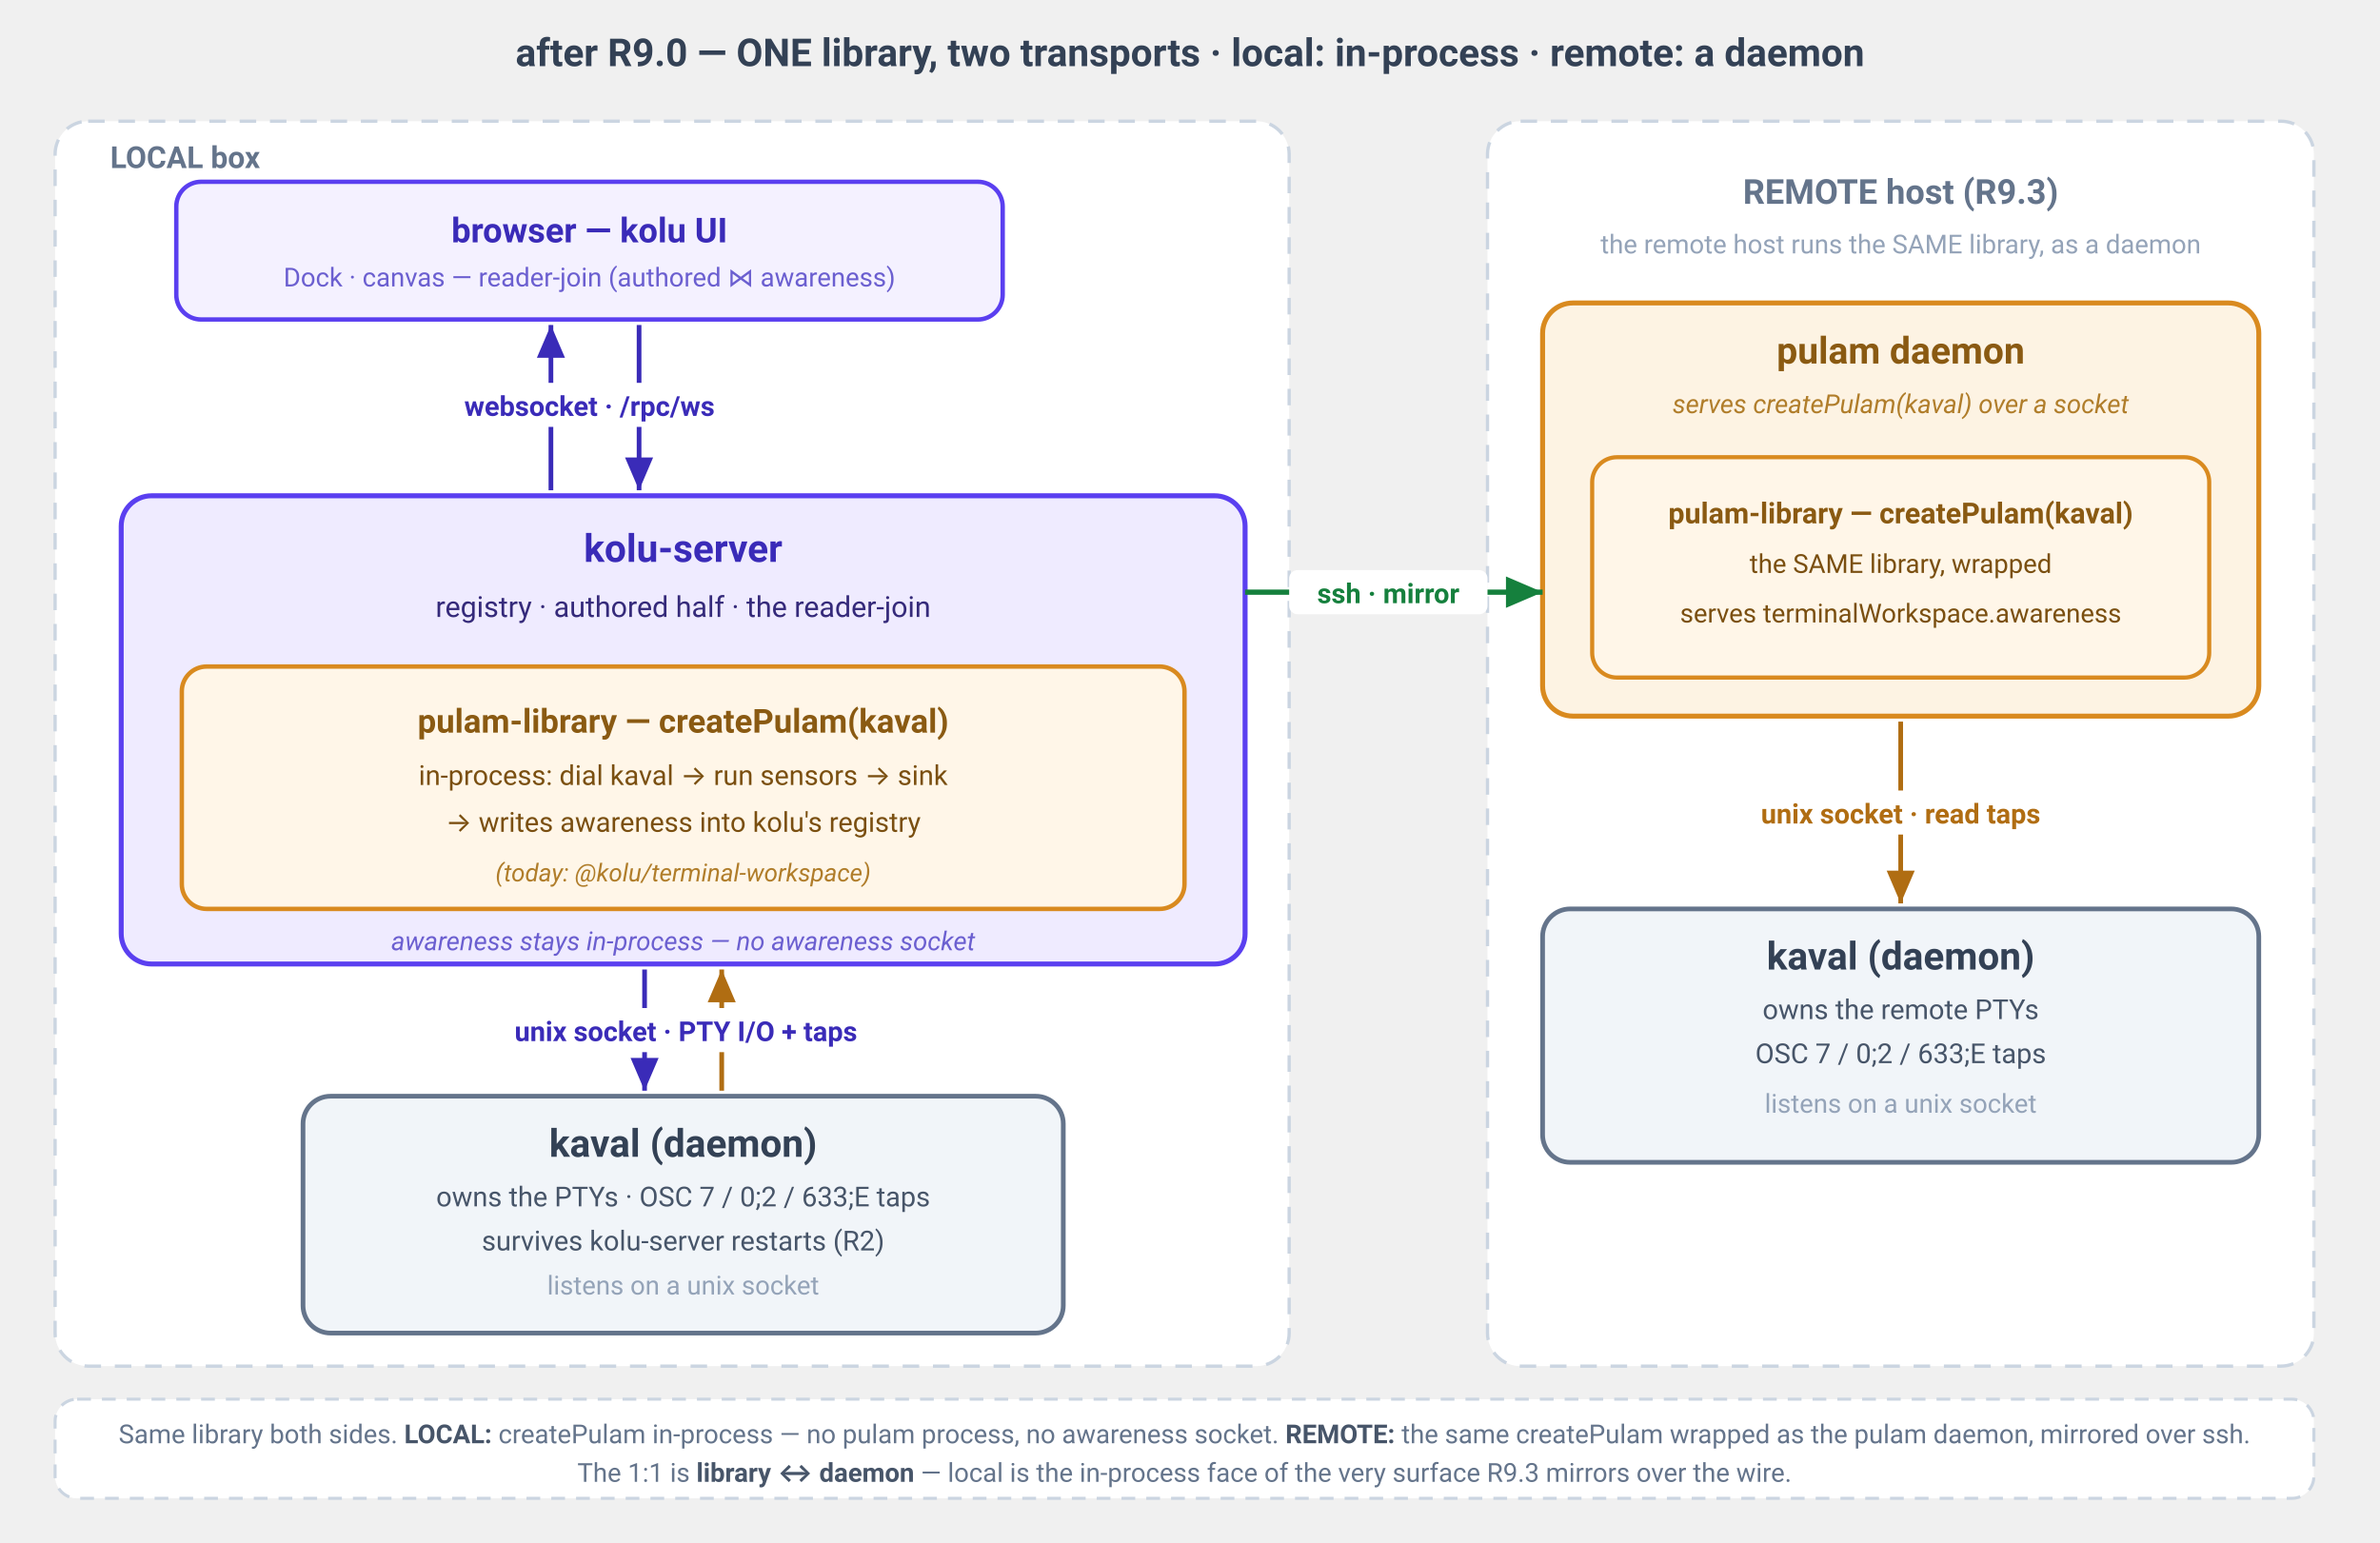
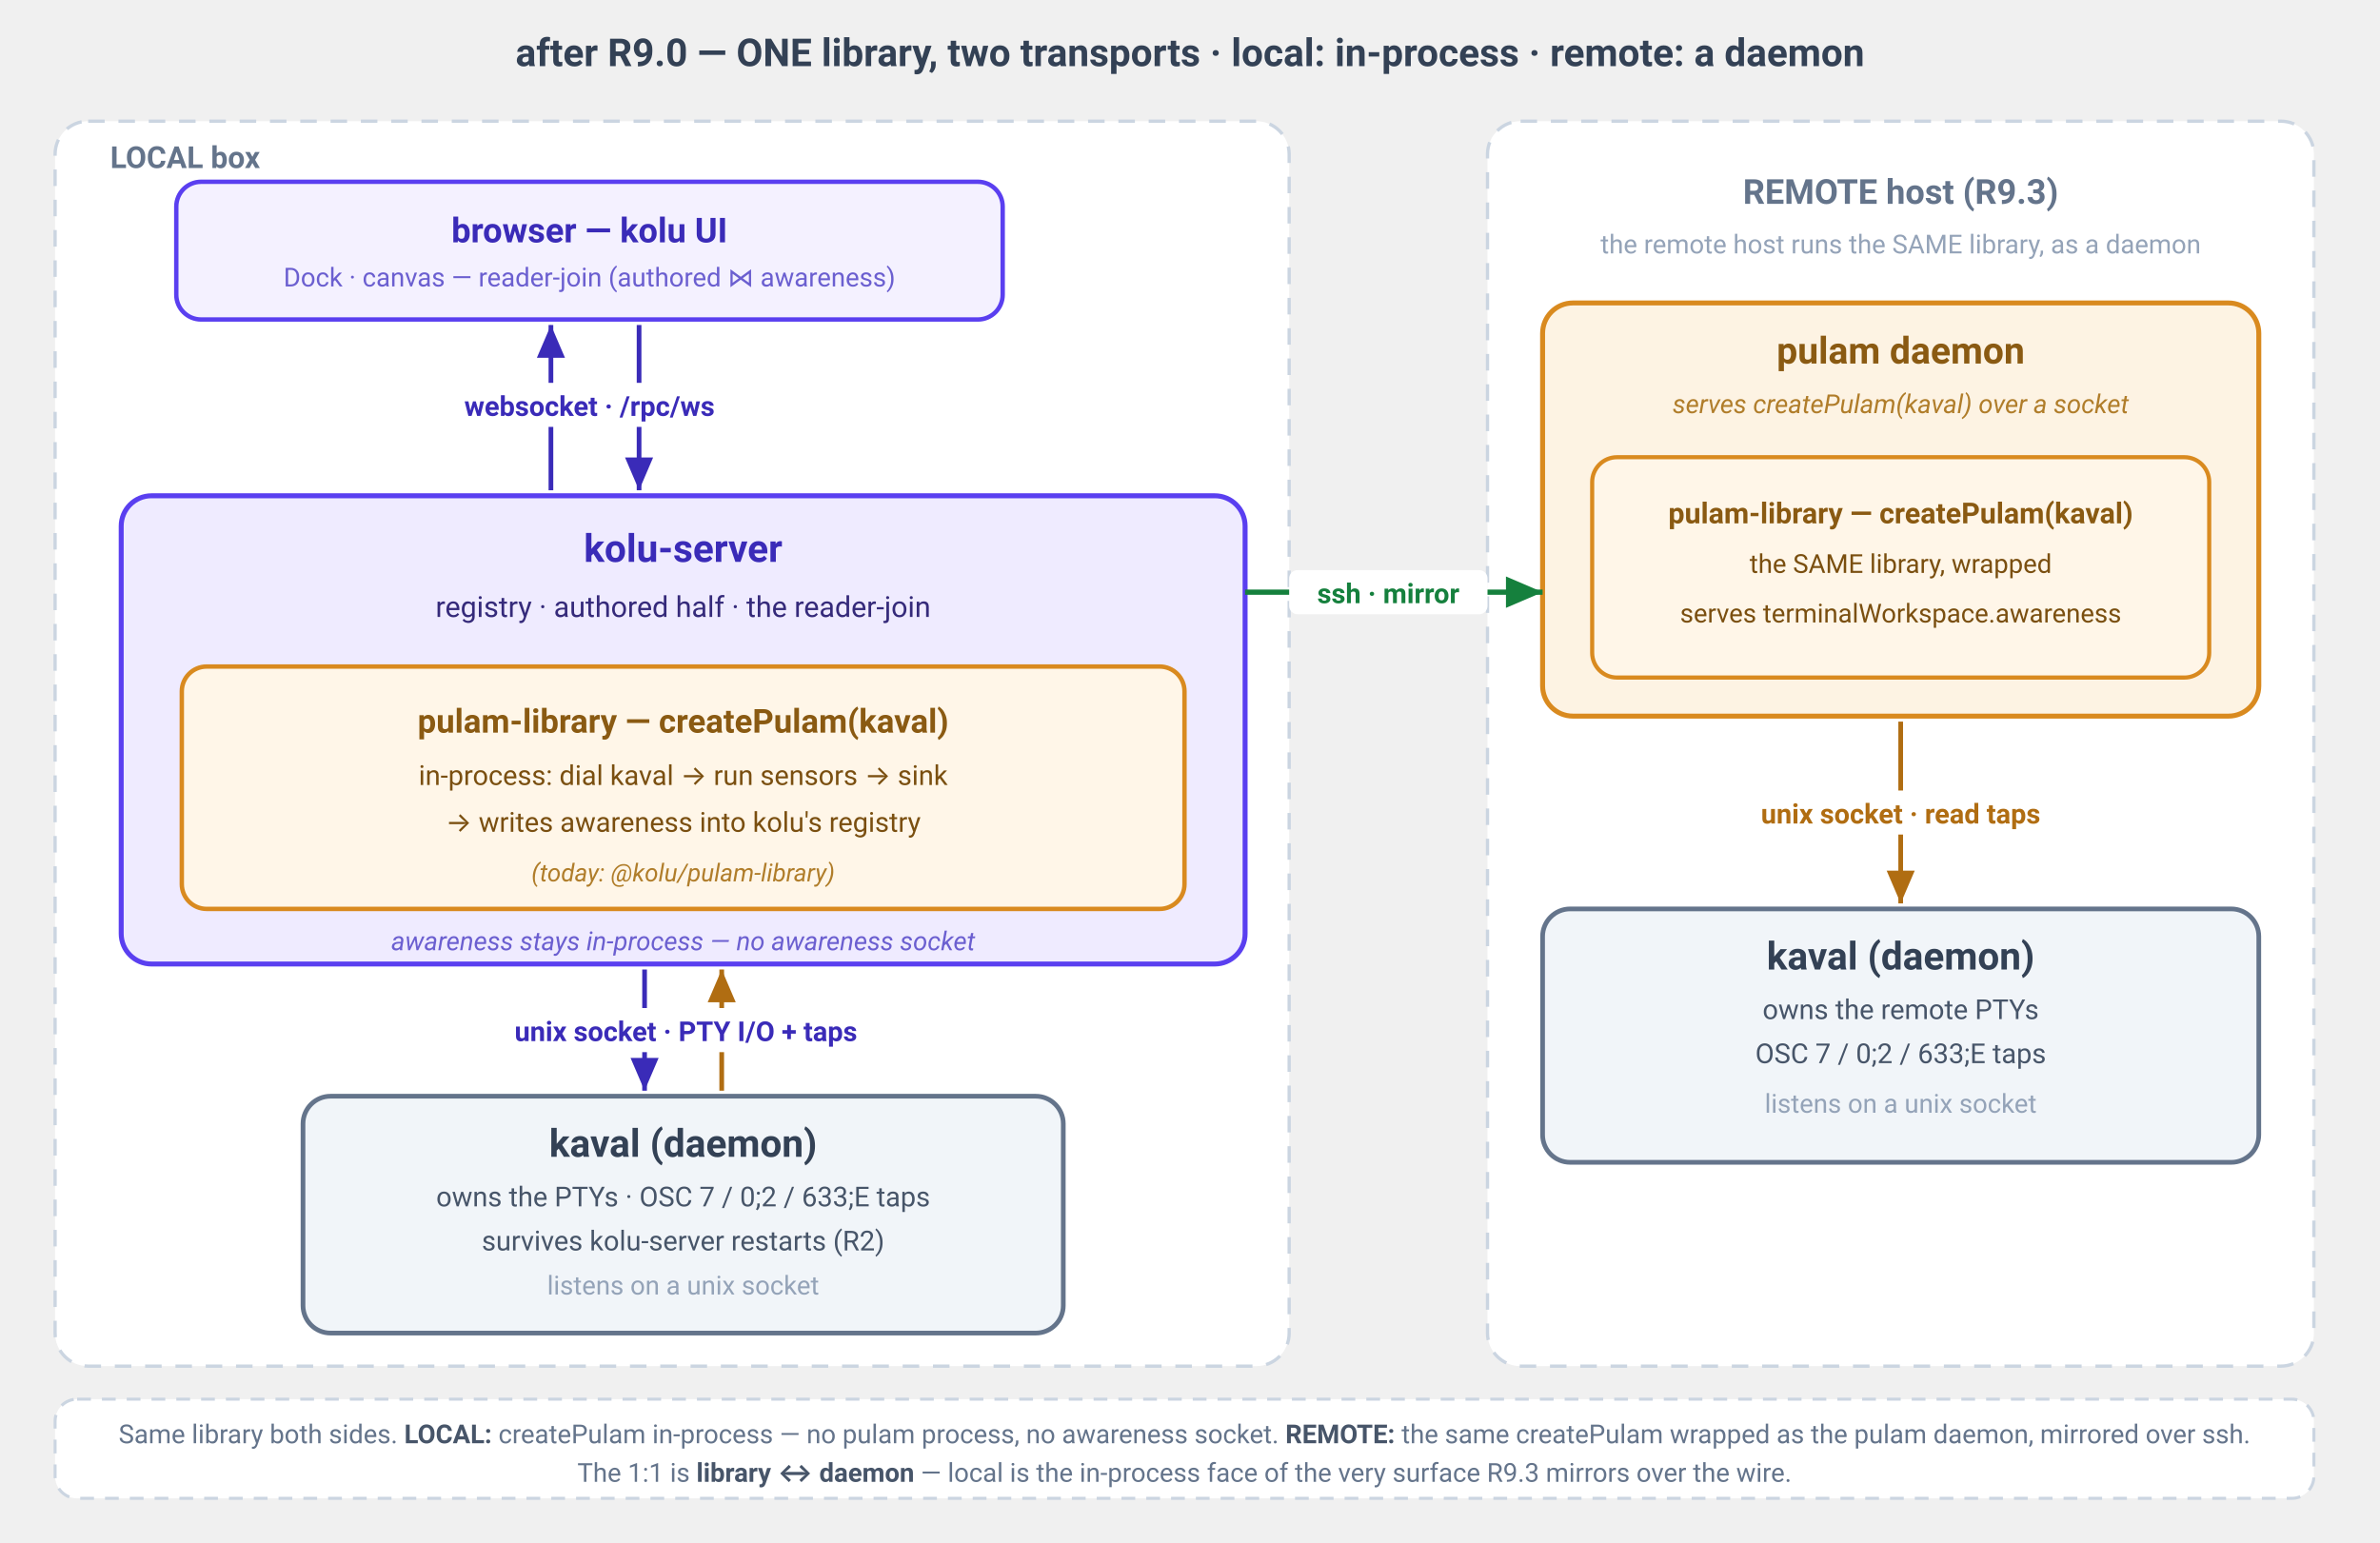
<svg xmlns="http://www.w3.org/2000/svg" viewBox="0 0 864 560" font-family="ui-sans-serif,system-ui,-apple-system,Segoe UI,Roboto,sans-serif">
  <defs>
    <marker id="b" markerWidth="9" markerHeight="9" refX="7" refY="3" orient="auto">
      <path d="M0,0 L7,3 L0,6 Z" fill="#3a2bb8" />
    </marker>
    <marker id="g" markerWidth="9" markerHeight="9" refX="7" refY="3" orient="auto">
      <path d="M0,0 L7,3 L0,6 Z" fill="#15803d" />
    </marker>
    <marker id="a" markerWidth="9" markerHeight="9" refX="7" refY="3" orient="auto">
      <path d="M0,0 L7,3 L0,6 Z" fill="#b06d12" />
    </marker>
  </defs>
  <text x="432" y="24" text-anchor="middle" font-size="14" font-weight="700" fill="#334155">after R9.0 — ONE library, two transports · local: in-process · remote: a daemon</text>
  <rect x="20" y="44" width="448" height="452" rx="12" fill="#ffffff" stroke="#cbd5e1" stroke-width="1.2" stroke-dasharray="6 5" />
  <text x="40" y="61" font-size="11" font-weight="700" fill="#64748b">LOCAL box</text>
  <rect x="64" y="66" width="300" height="50" rx="9" fill="#f4f1ff" stroke="#5a3ff0" stroke-width="1.6" />
  <text x="214" y="88" text-anchor="middle" font-size="12.5" font-weight="700" fill="#3a2bb8">browser — kolu UI</text>
  <text x="214" y="104" text-anchor="middle" font-size="9.5" fill="#6b5fd0">Dock · canvas — reader-join (authored ⋈ awareness)</text>
  <rect x="44" y="180" width="408" height="170" rx="11" fill="#efebff" stroke="#5a3ff0" stroke-width="1.8" />
  <text x="248" y="204" text-anchor="middle" font-size="14" font-weight="700" fill="#3a2bb8">kolu-server</text>
  <text x="248" y="224" text-anchor="middle" font-size="10.5" fill="#352a7a">registry · authored half · the reader-join</text>
  <rect x="66" y="242" width="364" height="88" rx="9" fill="#fff6e8" stroke="#d98a1f" stroke-width="1.6" />
  <text x="248" y="266" text-anchor="middle" font-size="12" font-weight="700" fill="#8a5a12">pulam-library — createPulam(kaval)</text>
  <text x="248" y="285" text-anchor="middle" font-size="10" fill="#7a4f10">in-process: dial kaval → run sensors → sink</text>
  <text x="248" y="302" text-anchor="middle" font-size="10" fill="#7a4f10">→ writes awareness into kolu's registry</text>
-   <text x="248" y="320" text-anchor="middle" font-size="9" font-style="italic" fill="#b07d2a">(today: @kolu/terminal-workspace)</text>
+   <text x="248" y="320" text-anchor="middle" font-size="9" font-style="italic" fill="#b07d2a">(today: @kolu/pulam-library)</text>
  <text x="248" y="345" text-anchor="middle" font-size="9.5" font-style="italic" fill="#6b5fd0">awareness stays in-process — no awareness socket</text>
  <rect x="110" y="398" width="276" height="86" rx="10" fill="#f1f5f9" stroke="#64748b" stroke-width="1.7" />
  <text x="248" y="420" text-anchor="middle" font-size="14" font-weight="700" fill="#334155">kaval  (daemon)</text>
  <text x="248" y="438" text-anchor="middle" font-size="10" fill="#475569">owns the PTYs · OSC 7 / 0;2 / 633;E taps</text>
  <text x="248" y="454" text-anchor="middle" font-size="10" fill="#475569">survives kolu-server restarts (R2)</text>
  <text x="248" y="470" text-anchor="middle" font-size="9.5" fill="#94a3b8">listens on a unix socket</text>
  <line x1="232" y1="118" x2="232" y2="178" stroke="#3a2bb8" stroke-width="1.7" marker-end="url(#b)" />
  <line x1="200" y1="178" x2="200" y2="118" stroke="#3a2bb8" stroke-width="1.7" marker-end="url(#b)" />
  <rect x="158" y="139" width="112" height="16" rx="3" fill="#fff" />
  <text x="214" y="151" text-anchor="middle" font-size="10" font-weight="700" fill="#3a2bb8">websocket · /rpc/ws</text>
  <line x1="234" y1="352" x2="234" y2="396" stroke="#3a2bb8" stroke-width="1.7" marker-end="url(#b)" />
  <line x1="262" y1="396" x2="262" y2="352" stroke="#b06d12" stroke-width="1.7" marker-end="url(#a)" />
  <rect x="168" y="366" width="162" height="16" rx="3" fill="#fff" />
  <text x="249" y="378" text-anchor="middle" font-size="10" font-weight="700" fill="#3a2bb8">unix socket · PTY I/O + taps</text>
  <rect x="540" y="44" width="300" height="452" rx="12" fill="#ffffff" stroke="#cbd5e1" stroke-width="1.2" stroke-dasharray="6 5" />
  <text x="690" y="74" text-anchor="middle" font-size="12.5" font-weight="700" fill="#64748b">REMOTE host (R9.3)</text>
  <text x="690" y="92" text-anchor="middle" font-size="9.5" fill="#94a3b8">the remote host runs the SAME library, as a daemon</text>
  <rect x="560" y="110" width="260" height="150" rx="11" fill="#fdf3e3" stroke="#d98a1f" stroke-width="1.8" />
  <text x="690" y="132" text-anchor="middle" font-size="13.5" font-weight="700" fill="#8a5a12">pulam daemon</text>
  <text x="690" y="150" text-anchor="middle" font-size="9.5" font-style="italic" fill="#b07d2a">serves createPulam(kaval) over a socket</text>
  <rect x="578" y="166" width="224" height="80" rx="9" fill="#fff6e8" stroke="#d98a1f" stroke-width="1.5" />
  <text x="690" y="190" text-anchor="middle" font-size="10.5" font-weight="700" fill="#8a5a12">pulam-library — createPulam(kaval)</text>
  <text x="690" y="208" text-anchor="middle" font-size="9.5" fill="#7a4f10">the SAME library, wrapped</text>
  <text x="690" y="226" text-anchor="middle" font-size="9.5" fill="#7a4f10">serves terminalWorkspace.awareness</text>
  <rect x="560" y="330" width="260" height="92" rx="10" fill="#f1f5f9" stroke="#64748b" stroke-width="1.7" />
  <text x="690" y="352" text-anchor="middle" font-size="14" font-weight="700" fill="#334155">kaval  (daemon)</text>
  <text x="690" y="370" text-anchor="middle" font-size="10" fill="#475569">owns the remote PTYs</text>
  <text x="690" y="386" text-anchor="middle" font-size="10" fill="#475569">OSC 7 / 0;2 / 633;E taps</text>
  <text x="690" y="404" text-anchor="middle" font-size="9.5" fill="#94a3b8">listens on a unix socket</text>
  <line x1="452" y1="215" x2="560" y2="215" stroke="#15803d" stroke-width="1.9" marker-end="url(#g)" />
  <rect x="468" y="207" width="72" height="16" rx="3" fill="#fff" />
  <text x="504" y="219" text-anchor="middle" font-size="10" font-weight="700" fill="#15803d">ssh · mirror</text>
  <line x1="690" y1="262" x2="690" y2="328" stroke="#b06d12" stroke-width="1.7" marker-end="url(#a)" />
  <rect x="620" y="287" width="140" height="16" rx="3" fill="#fff" />
  <text x="690" y="299" text-anchor="middle" font-size="10" font-weight="700" fill="#b06d12">unix socket · read taps</text>
  <rect x="20" y="508" width="820" height="36" rx="8" fill="#ffffff" stroke="#cbd5e1" stroke-width="1.1" stroke-dasharray="5 4" />
  <text x="430" y="524" text-anchor="middle" font-size="9.5" fill="#64748b">Same library both sides. <tspan font-weight="700" fill="#475569">LOCAL:</tspan> createPulam in-process — no pulam process, no awareness socket. <tspan font-weight="700" fill="#475569">REMOTE:</tspan> the same createPulam wrapped as the pulam daemon, mirrored over ssh.</text>
  <text x="430" y="538" text-anchor="middle" font-size="9.5" fill="#64748b">The 1:1 is <tspan font-weight="700" fill="#475569">library ↔ daemon</tspan> — local is the in-process face of the very surface R9.3 mirrors over the wire.</text>
</svg>
